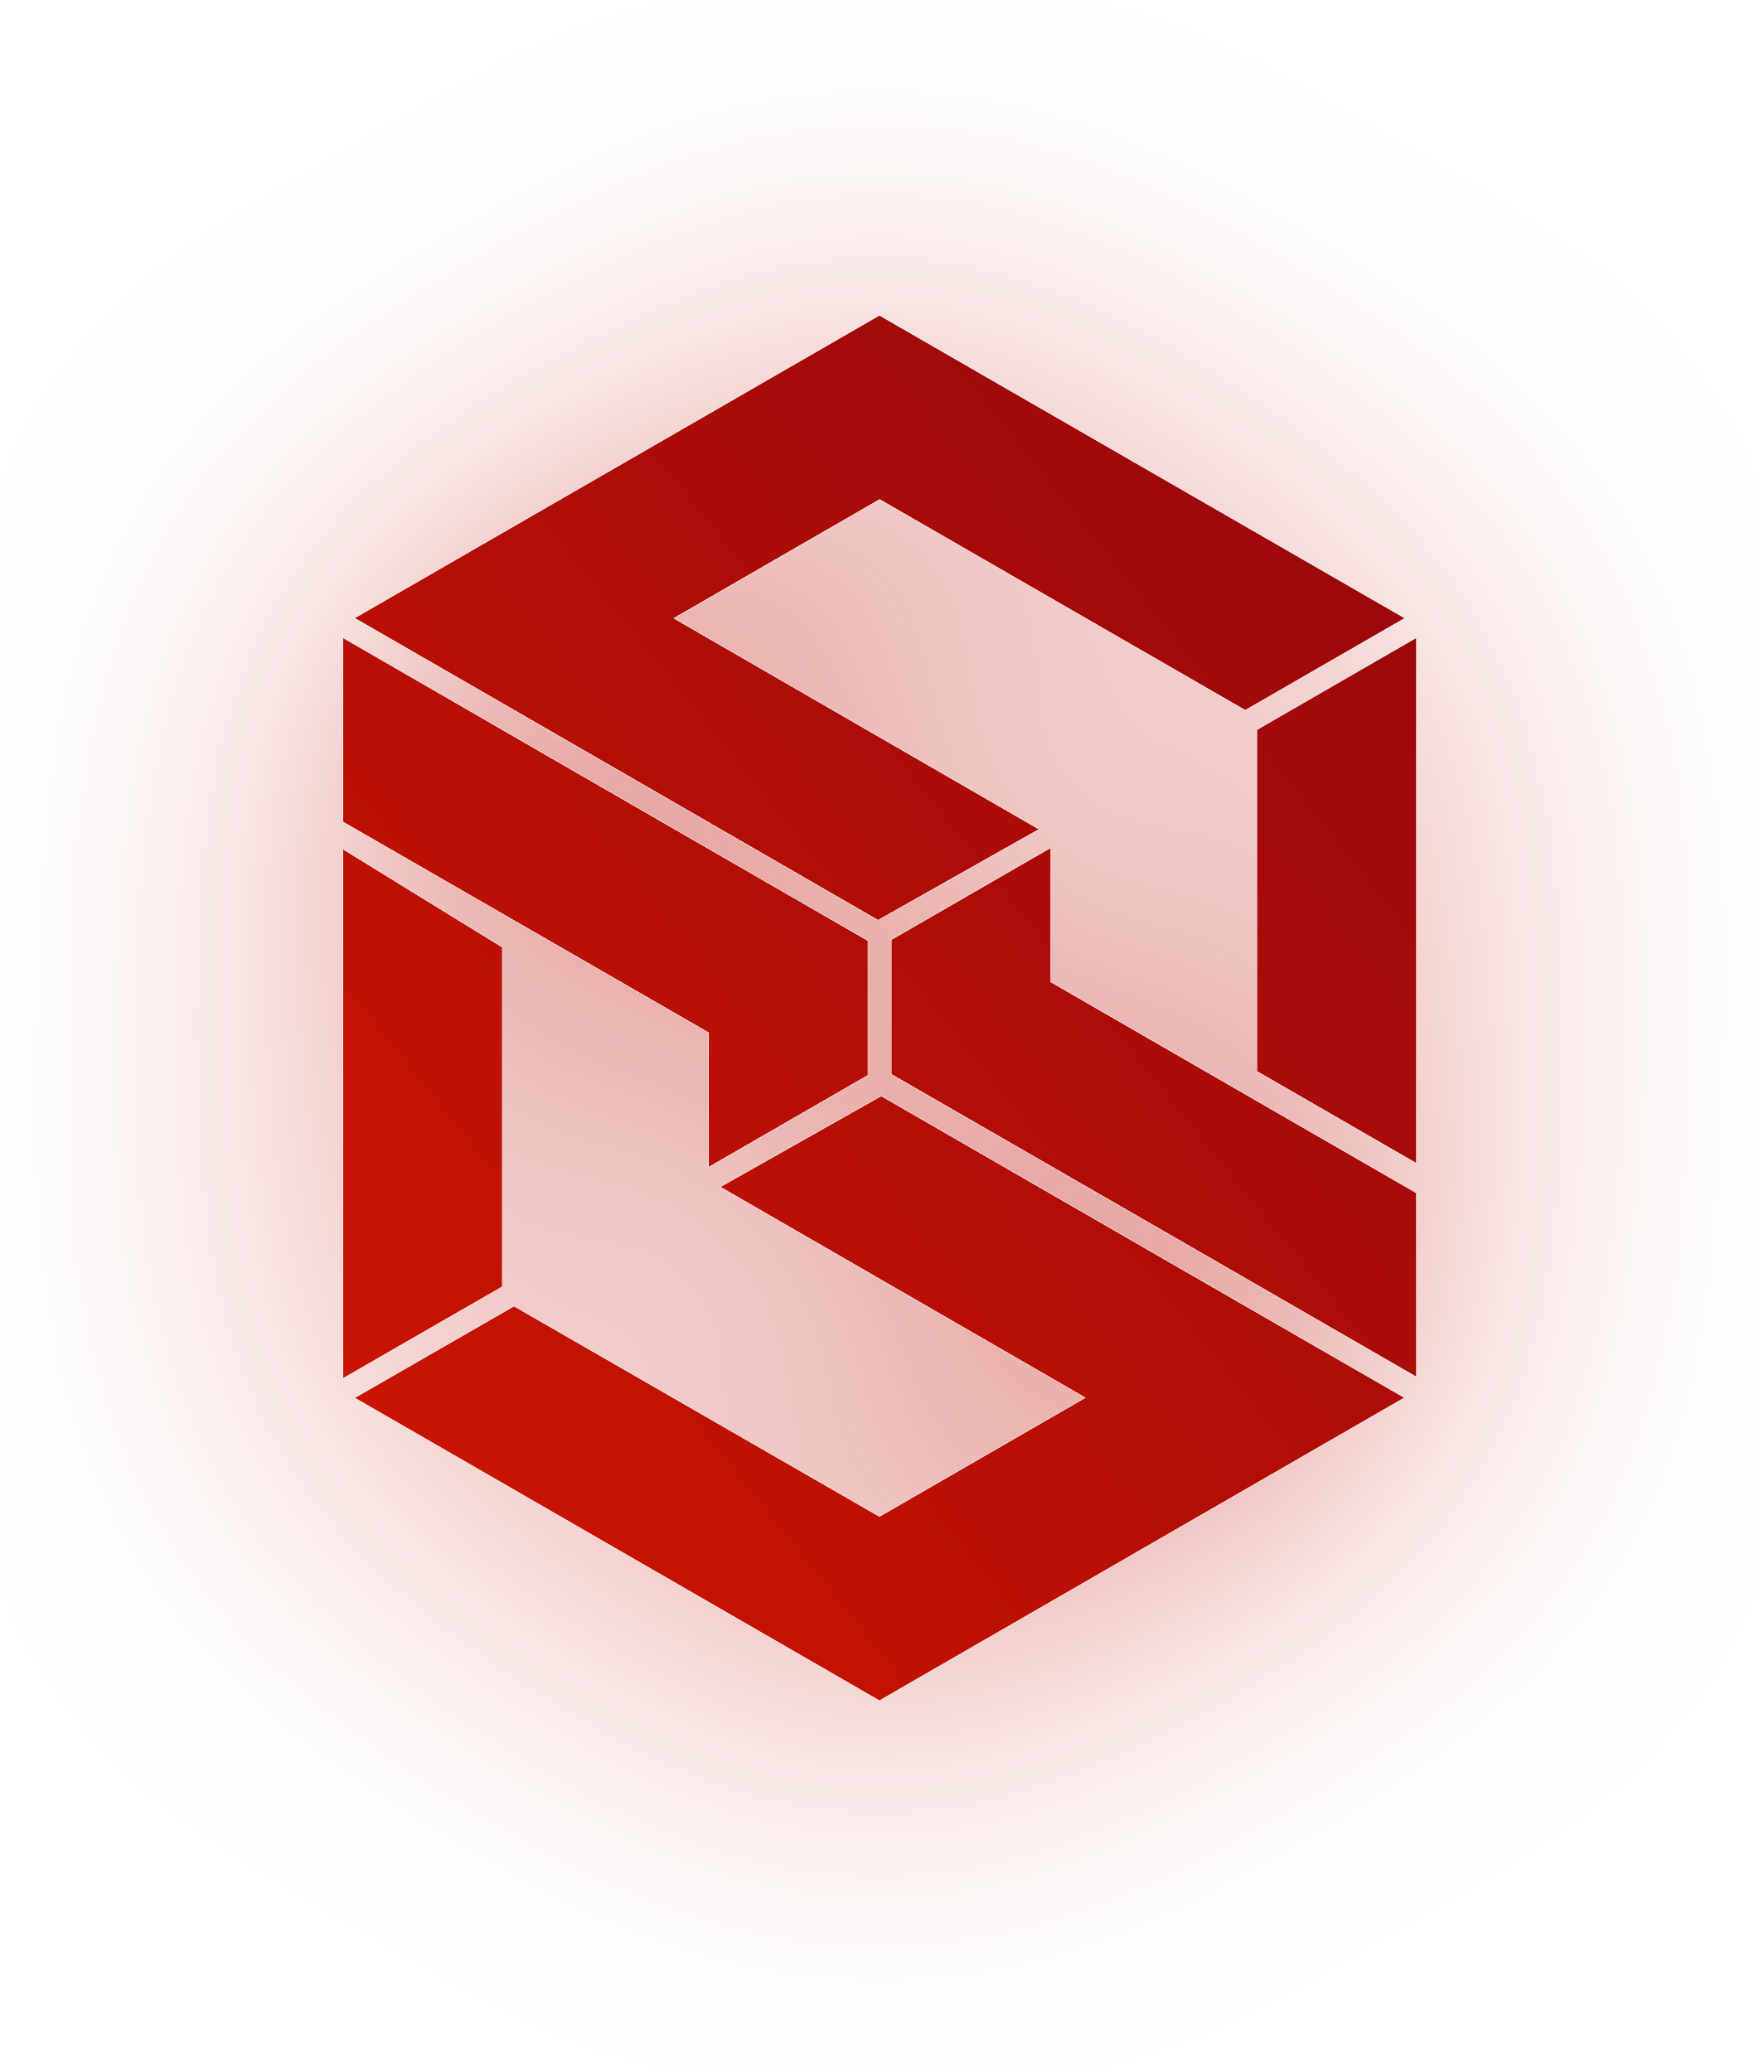
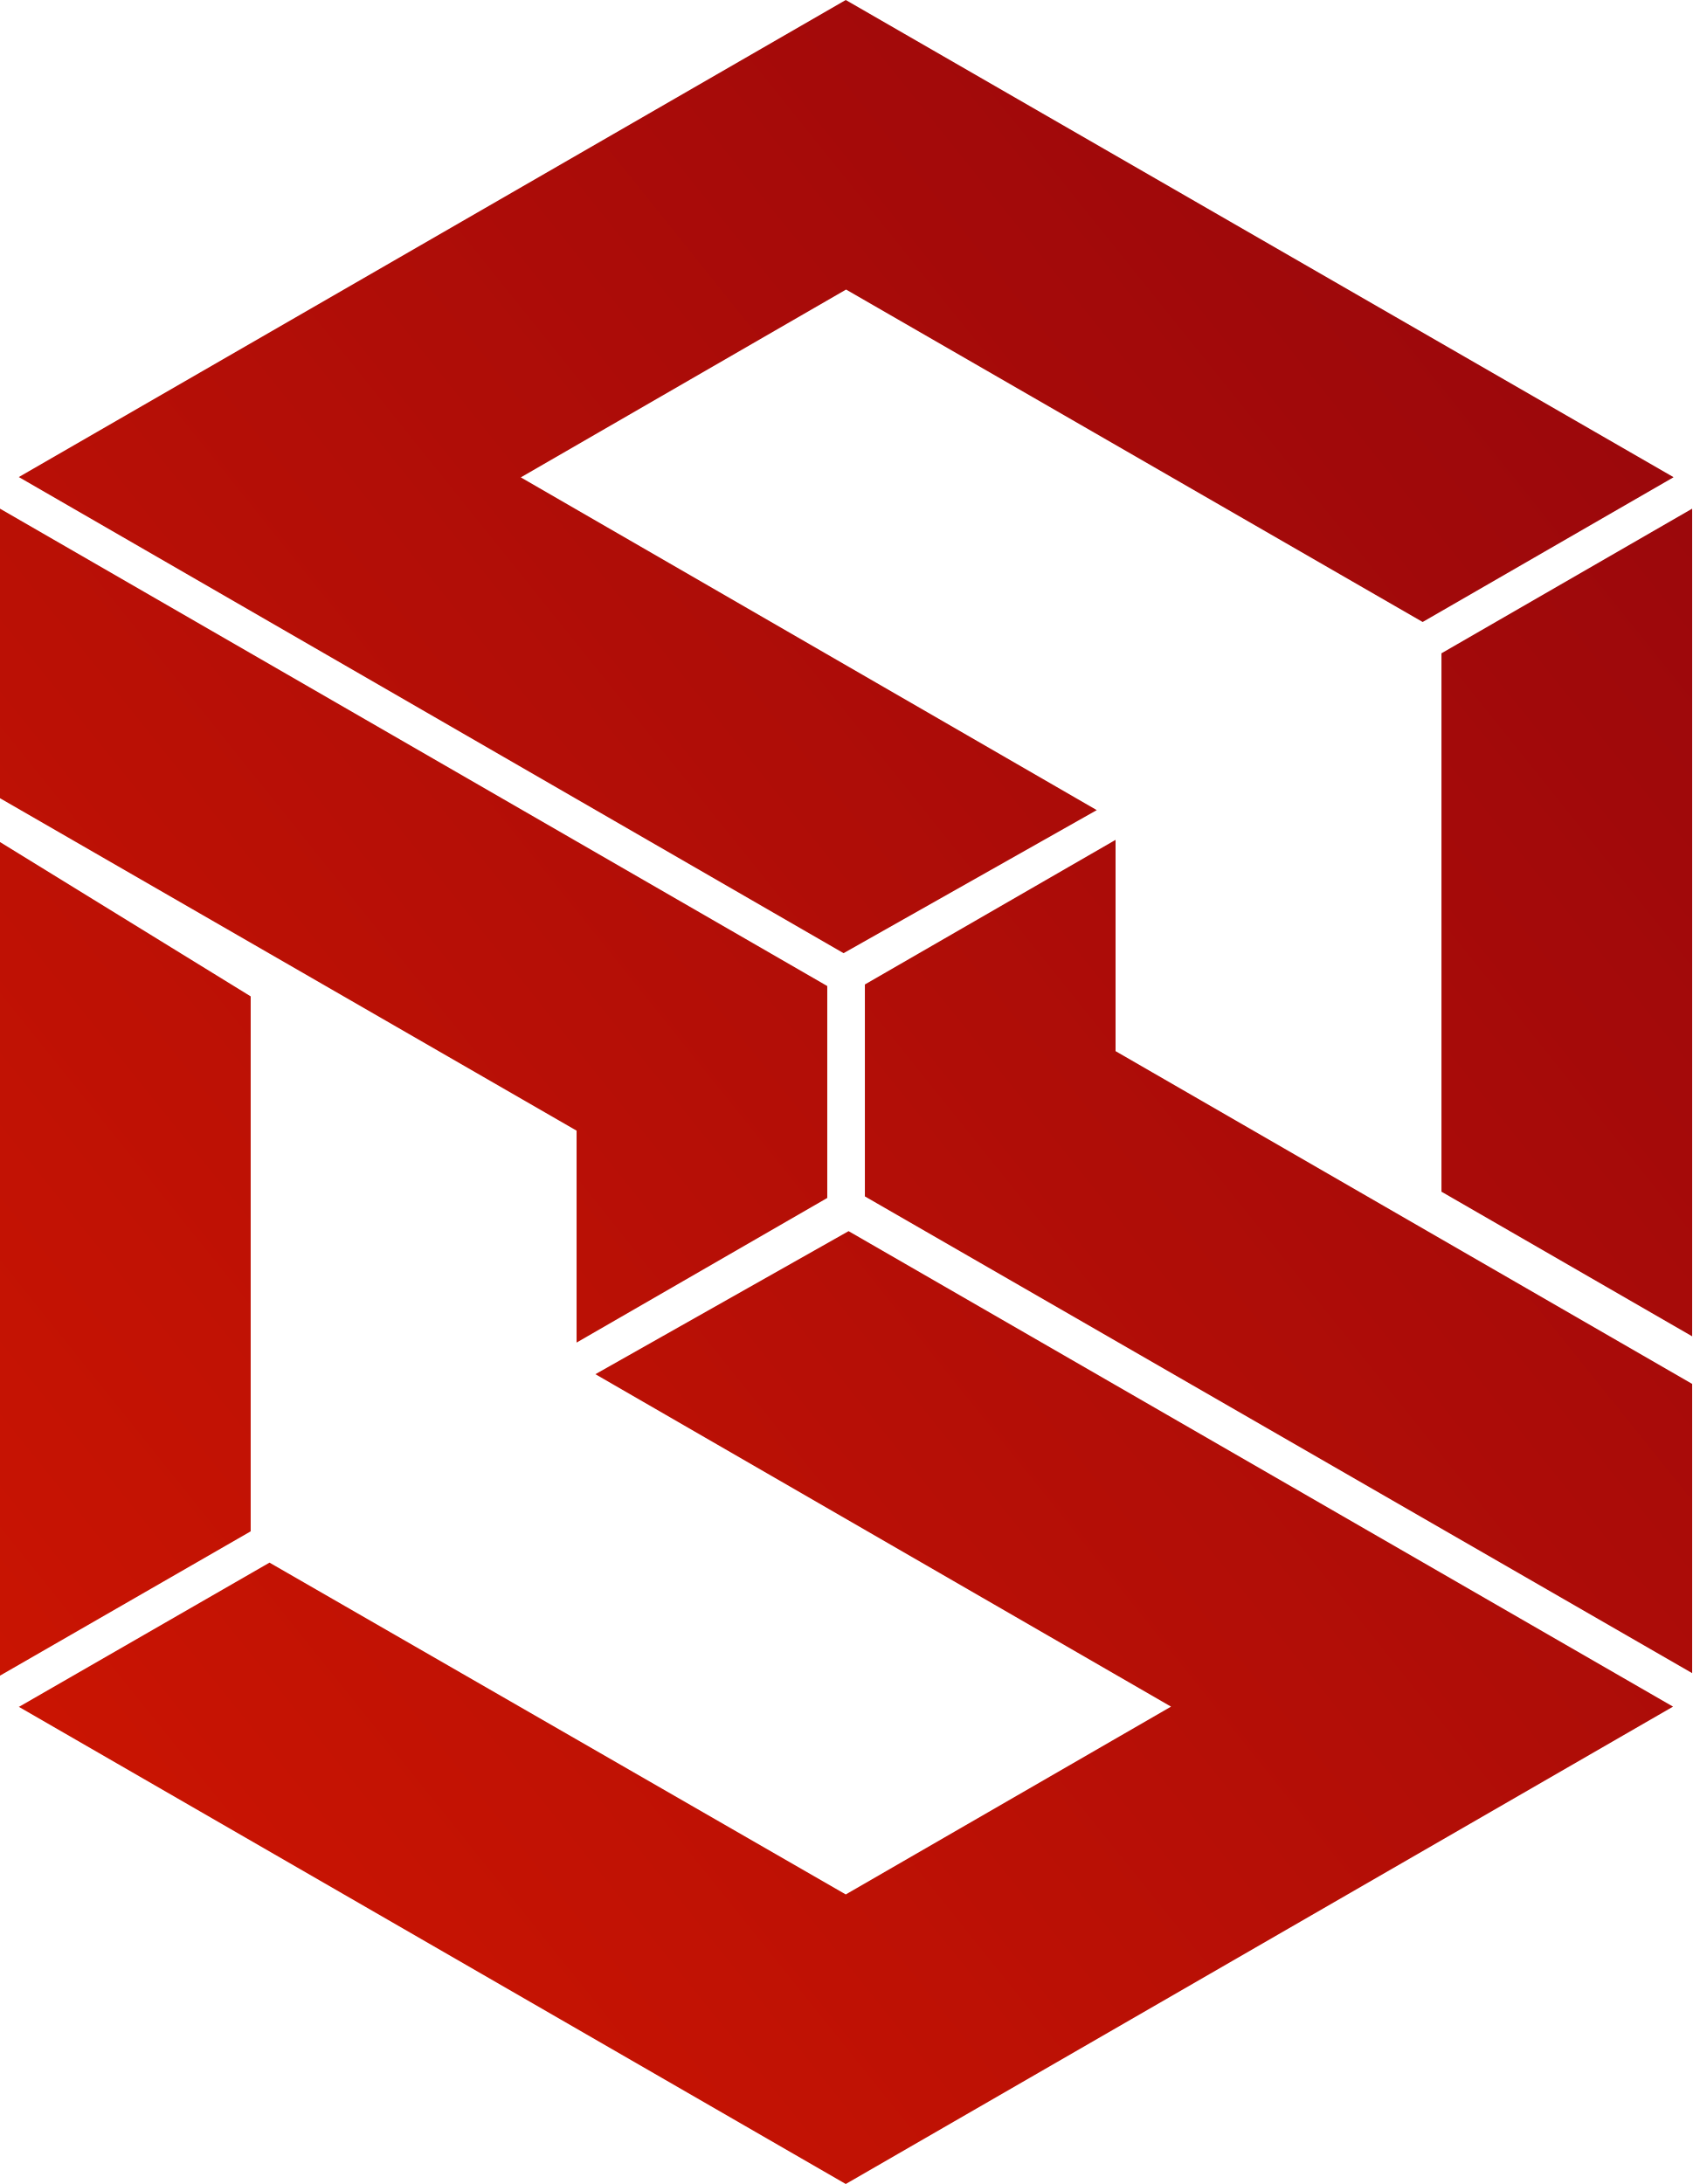
- <svg xmlns="http://www.w3.org/2000/svg" width="257" height="302" viewBox="0 0 257 302" fill="none">
-   <g filter="url(#filter0_d_55_2313)">
-     <path d="M51.737 203.749L74.903 190.412L128.155 221.077L158.212 203.72L105.018 172.997L128.415 159.777L204.601 203.72L128.155 247.836L51.709 203.72L51.737 203.749ZM206.367 174.01V200.624L129.921 156.566V136.981L153.087 123.616V143.143L206.367 173.894V174.01ZM206.367 93.009V169.497L183.202 156.132V106.374L206.367 93.009ZM204.63 90.116L181.464 103.482L128.184 72.759L98.126 90.116L151.349 120.868L127.952 134.088L51.737 90.088L128.155 46L204.63 90.088V90.116ZM50 119.855V93.009L126.446 137.126V156.71L103.281 170.075V150.491L50 119.768V119.855ZM50 123.818L73.165 138.08V187.52L50 200.856V123.732V123.818Z" fill="url(#paint0_linear_55_2313)" />
-   </g>
+ <svg xmlns="http://www.w3.org/2000/svg" width="203" height="262" viewBox="0 0 203 262" fill="none">
+   <path d="M2.256 204.771L32.33 187.459L101.462 227.264L140.484 204.733L71.426 164.853L101.801 147.692L200.707 204.733L101.462 262L2.218 204.733L2.256 204.771ZM203 166.167V200.715L103.756 143.524V118.101L133.83 100.752V126.099L203 166.017V166.167ZM203 61.022V160.309L172.926 142.96V78.371L203 61.022ZM200.744 57.267L170.67 74.616L101.5 34.736L62.479 57.267L131.574 97.184L101.199 114.346L2.256 57.229L101.462 0L200.744 57.229V57.267ZM0 95.87V61.022L99.244 118.289V143.711L69.17 161.06V135.638L0 95.757V95.87ZM0 101.015L30.074 119.528V183.704L0 201.016V100.902V101.015Z" fill="url(#paint0_linear_55_4122)" />
  <defs>
-     <filter id="filter0_d_55_2313" x="0" y="0" width="256.367" height="301.836" filterUnits="userSpaceOnUse" color-interpolation-filters="sRGB">
-       <feFlood flood-opacity="0" result="BackgroundImageFix" />
-       <feColorMatrix in="SourceAlpha" type="matrix" values="0 0 0 0 0 0 0 0 0 0 0 0 0 0 0 0 0 0 127 0" result="hardAlpha" />
-       <feOffset dy="4" />
-       <feGaussianBlur stdDeviation="25" />
-       <feComposite in2="hardAlpha" operator="out" />
-       <feColorMatrix type="matrix" values="0 0 0 0 0.749 0 0 0 0 0.071 0 0 0 0 0.02 0 0 0 0.5 0" />
-       <feBlend mode="normal" in2="BackgroundImageFix" result="effect1_dropShadow_55_2313" />
-       <feBlend mode="normal" in="SourceGraphic" in2="effect1_dropShadow_55_2313" result="shape" />
-     </filter>
-     <linearGradient id="paint0_linear_55_2313" x1="18.756" y1="234.471" x2="295.691" y2="12.353" gradientUnits="userSpaceOnUse">
+     <linearGradient id="paint0_linear_55_4122" x1="-40.562" y1="244.651" x2="318.932" y2="-43.714" gradientUnits="userSpaceOnUse">
      <stop stop-color="#D41700" />
      <stop offset="1" stop-color="#7F0011" />
    </linearGradient>
  </defs>
</svg>
